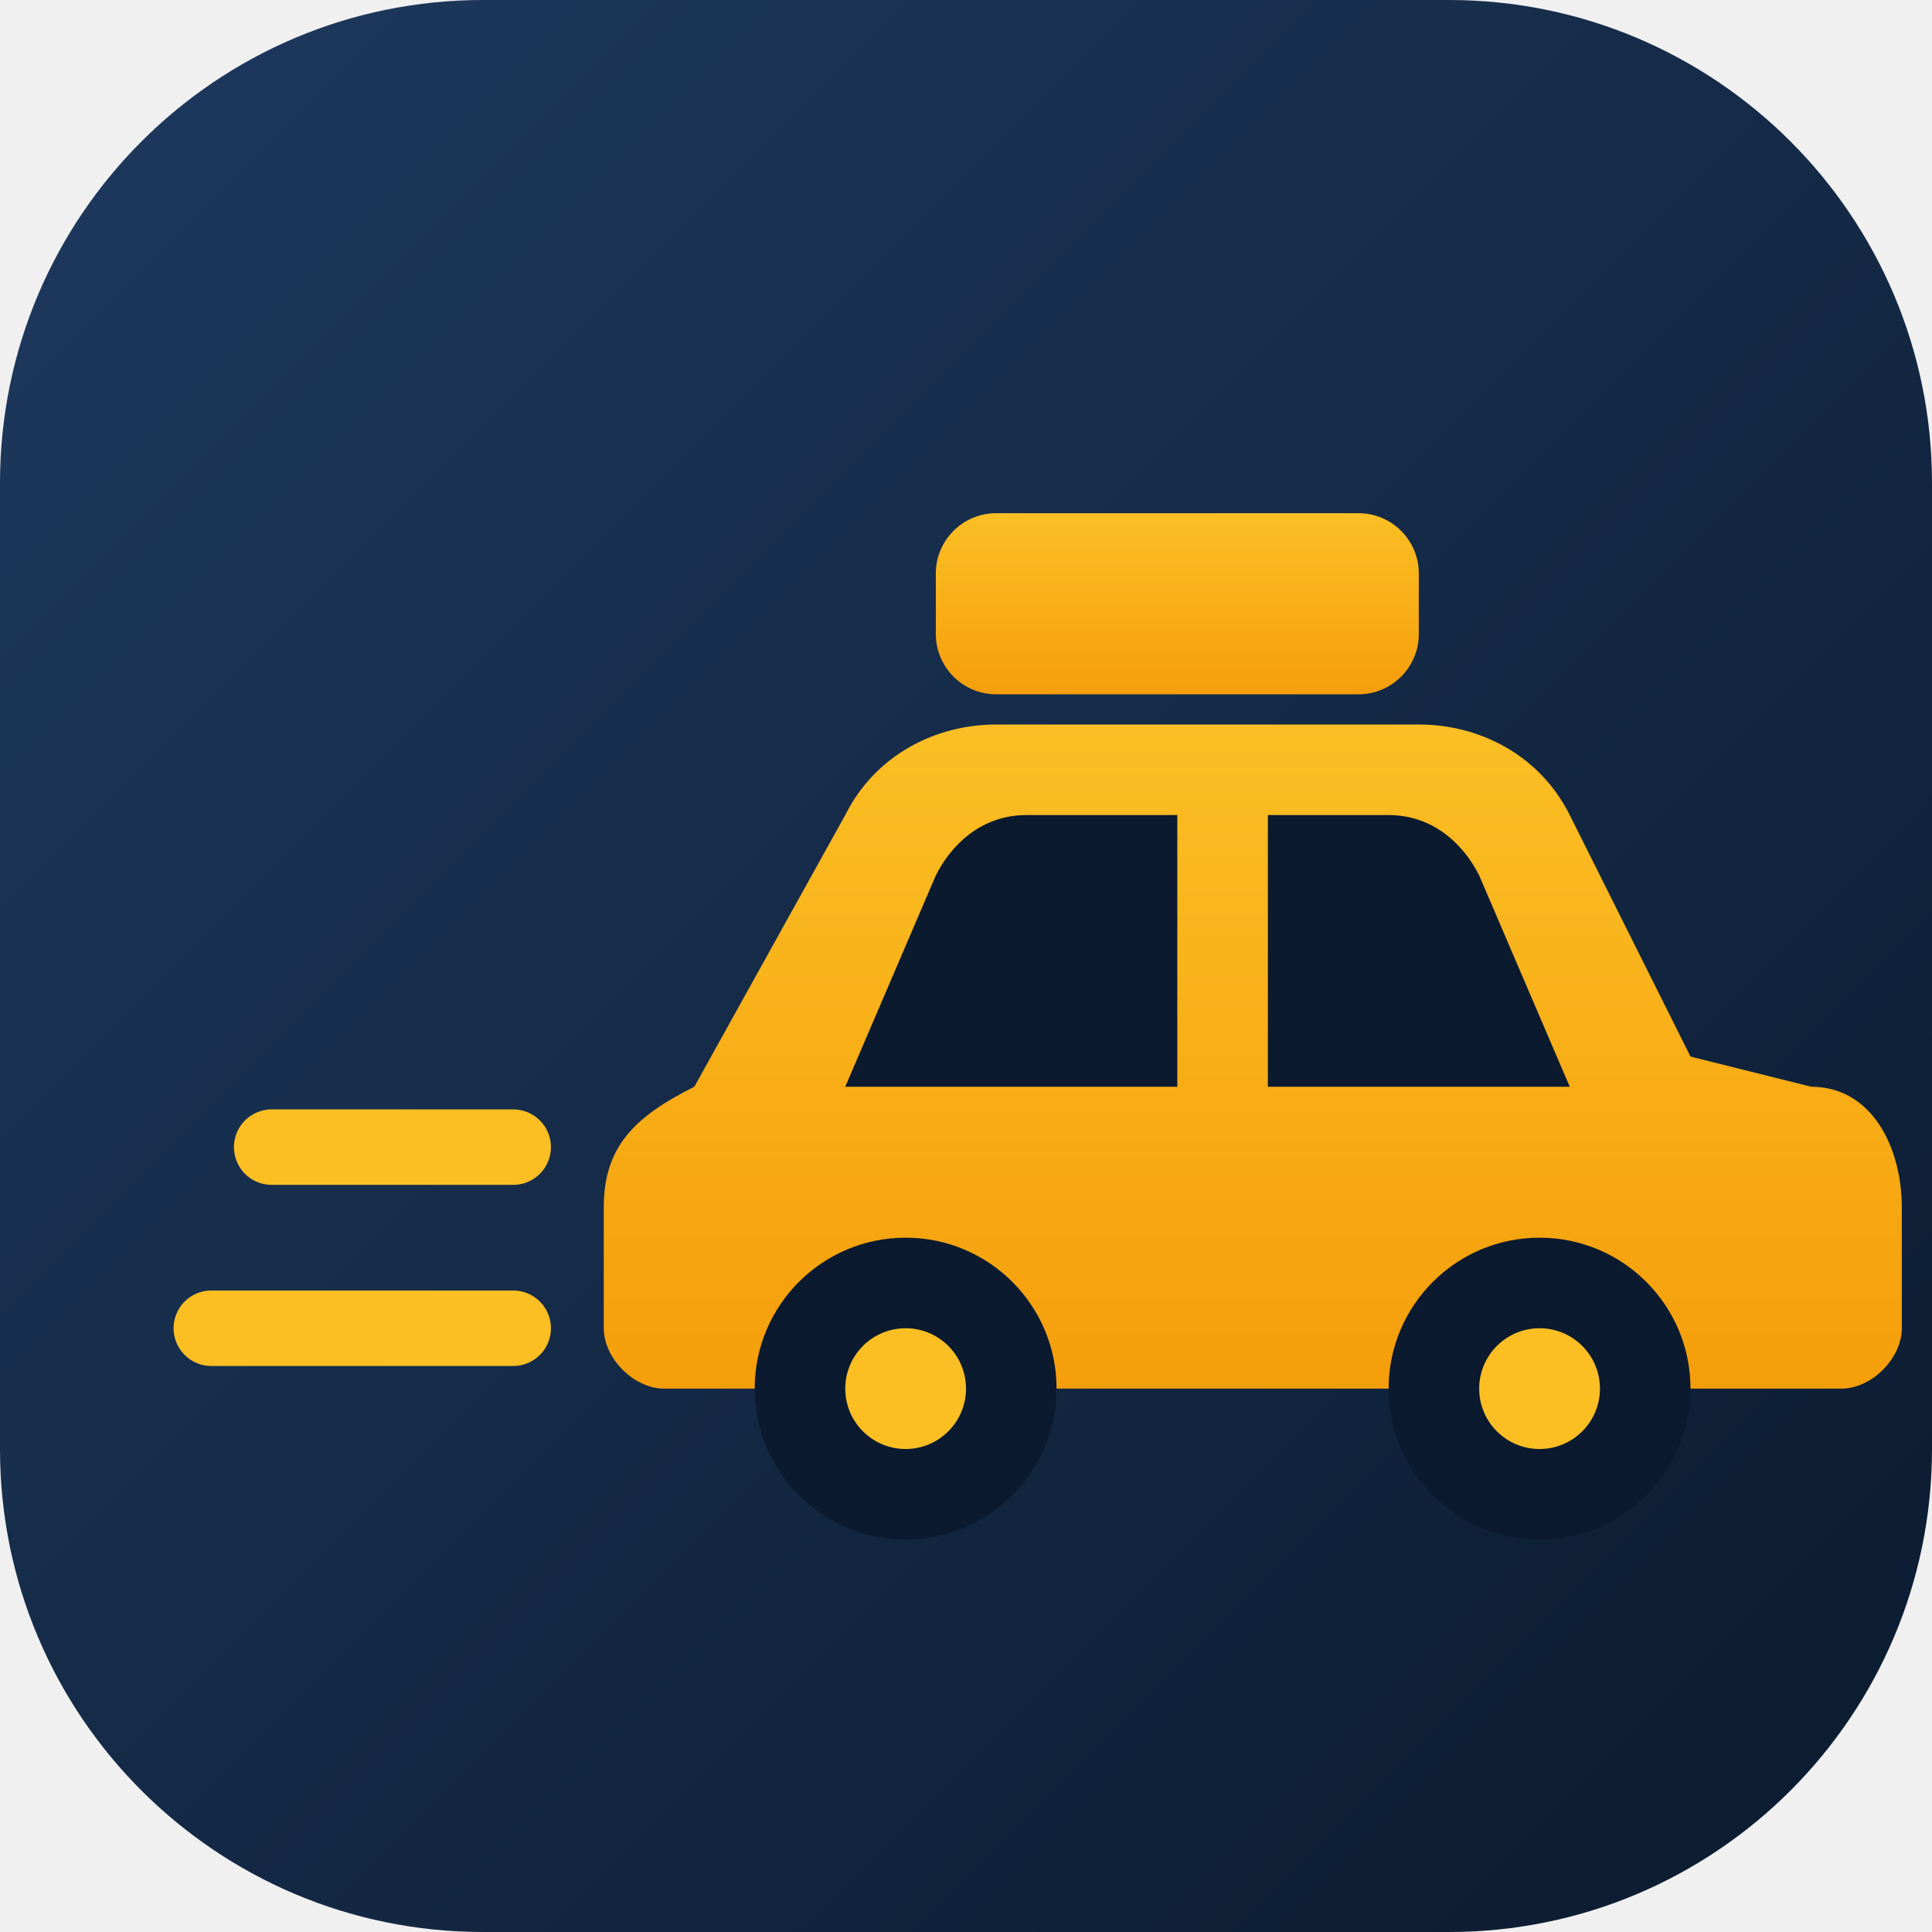
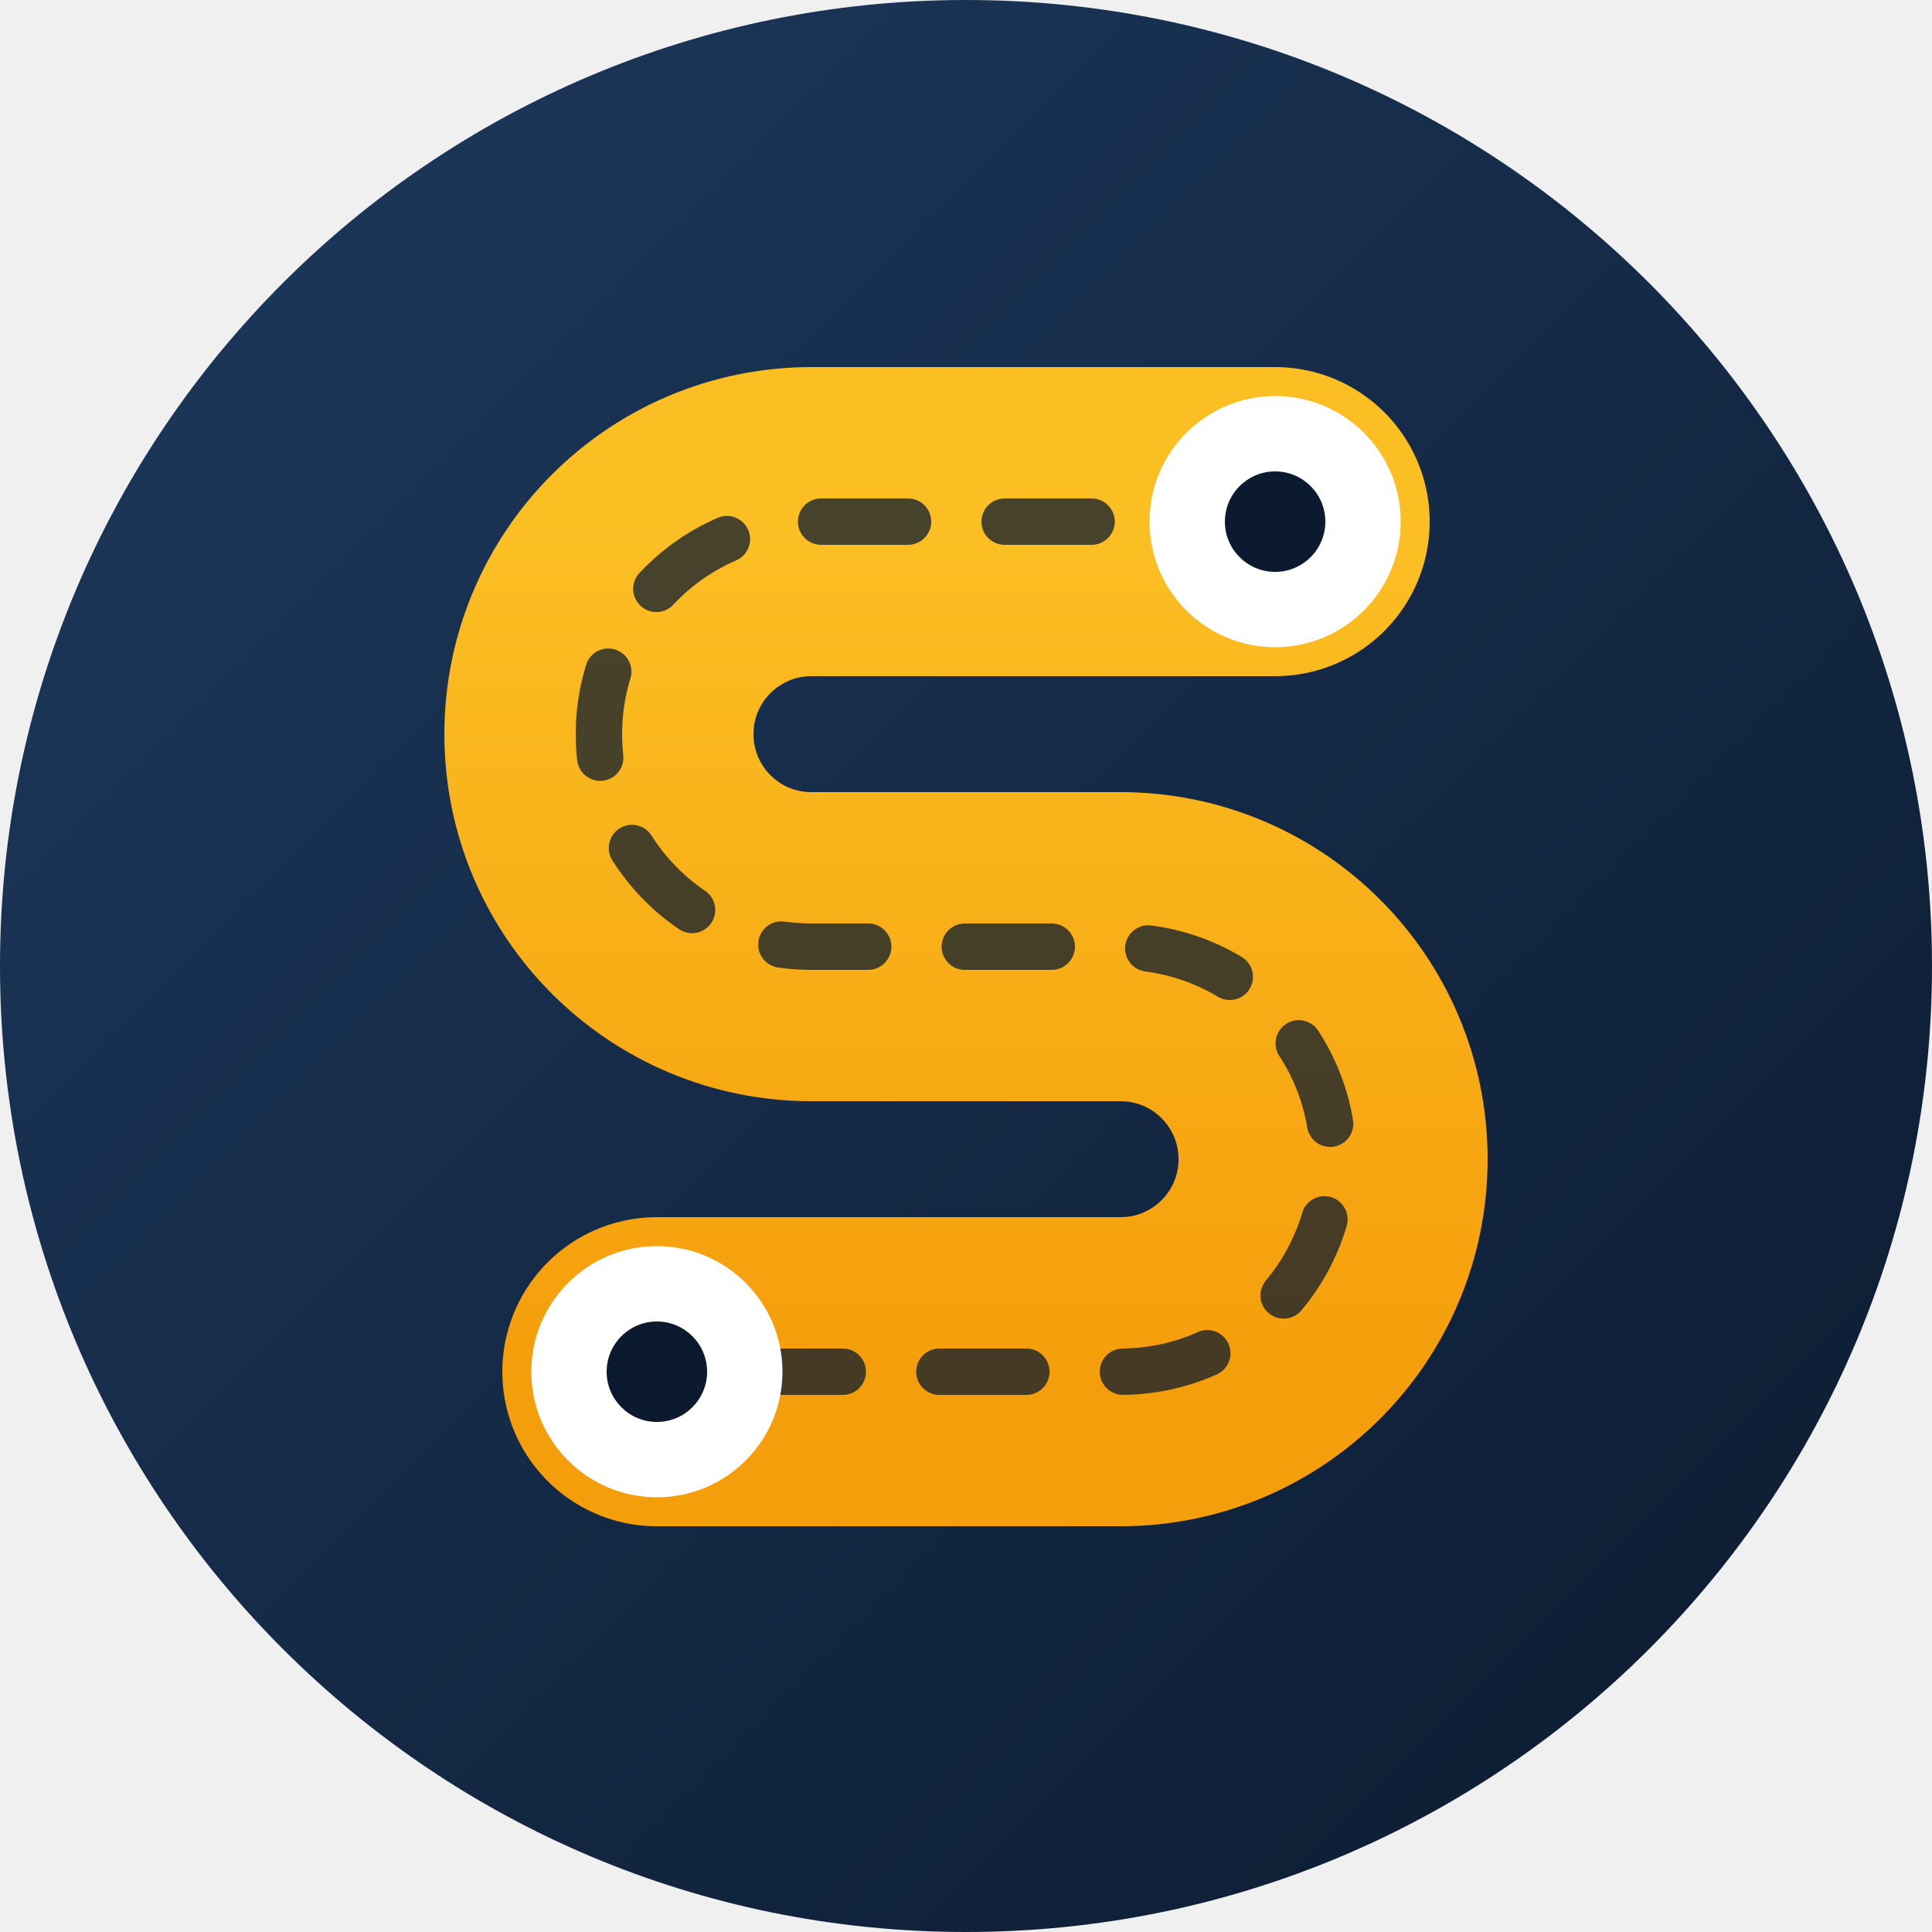
- <svg xmlns="http://www.w3.org/2000/svg" viewBox="0 0 64 64" width="64" height="64">
+ <svg xmlns="http://www.w3.org/2000/svg" viewBox="0 0 100 100" width="64" height="64">
  <defs>
-     <linearGradient id="badge" x1="0" y1="0" x2="1" y2="1">
+     <linearGradient id="coin" x1="0" y1="0" x2="1" y2="1">
      <stop offset="0" stop-color="#1e3a5f" />
      <stop offset="1" stop-color="#0b1a2e" />
    </linearGradient>
    <linearGradient id="gold" x1="0" y1="0" x2="0" y2="1">
      <stop offset="0" stop-color="#fbbf24" />
      <stop offset="1" stop-color="#f59e0b" />
    </linearGradient>
  </defs>
-   <rect width="64" height="64" rx="16" fill="url(#badge)" />
-   <path d="M9 38h8M7 44h10" stroke="#fbbf24" stroke-width="2.5" stroke-linecap="round" />
-   <rect x="31" y="17" width="16" height="6" rx="2" fill="url(#gold)" />
-   <path d="M20 44v-4c0-2 1-3 3-4l5-9c1-2 3-3 5-3h14c2 0 4 1 5 3l4 8 4 1c2 0 3 2 3 4v4c0 1-1 2-2 2H22c-1 0-2-1-2-2z" fill="url(#gold)" />
-   <path d="M28 36l3-7c.5-1 1.5-2 3-2h5v9h-11zm14 0v-9h4c1.5 0 2.5 1 3 2l3 7H42z" fill="#0b1a2e" />
-   <circle cx="30" cy="46" r="5" fill="#0b1a2e" />
-   <circle cx="30" cy="46" r="2" fill="#fbbf24" />
-   <circle cx="51" cy="46" r="5" fill="#0b1a2e" />
-   <circle cx="51" cy="46" r="2" fill="#fbbf24" />
+   <circle cx="50" cy="50" r="50" fill="url(#coin)" />
+   <path d="M66 27H42a11 11 0 0 0 0 22h16a11 11 0 0 1 0 22H34" fill="none" stroke="url(#gold)" stroke-width="16" stroke-linecap="round" />
+   <path d="M66 27H42a11 11 0 0 0 0 22h16a11 11 0 0 1 0 22H34" fill="none" stroke="#0b1a2e" stroke-opacity=".75" stroke-width="2.4" stroke-linecap="round" stroke-dasharray="4.5 5" />
+   <circle cx="66" cy="27" r="6.5" fill="#ffffff" />
+   <circle cx="66" cy="27" r="2.6" fill="#0b1a2e" />
+   <circle cx="34" cy="71" r="6.5" fill="#ffffff" />
+   <circle cx="34" cy="71" r="2.6" fill="#0b1a2e" />
</svg>
